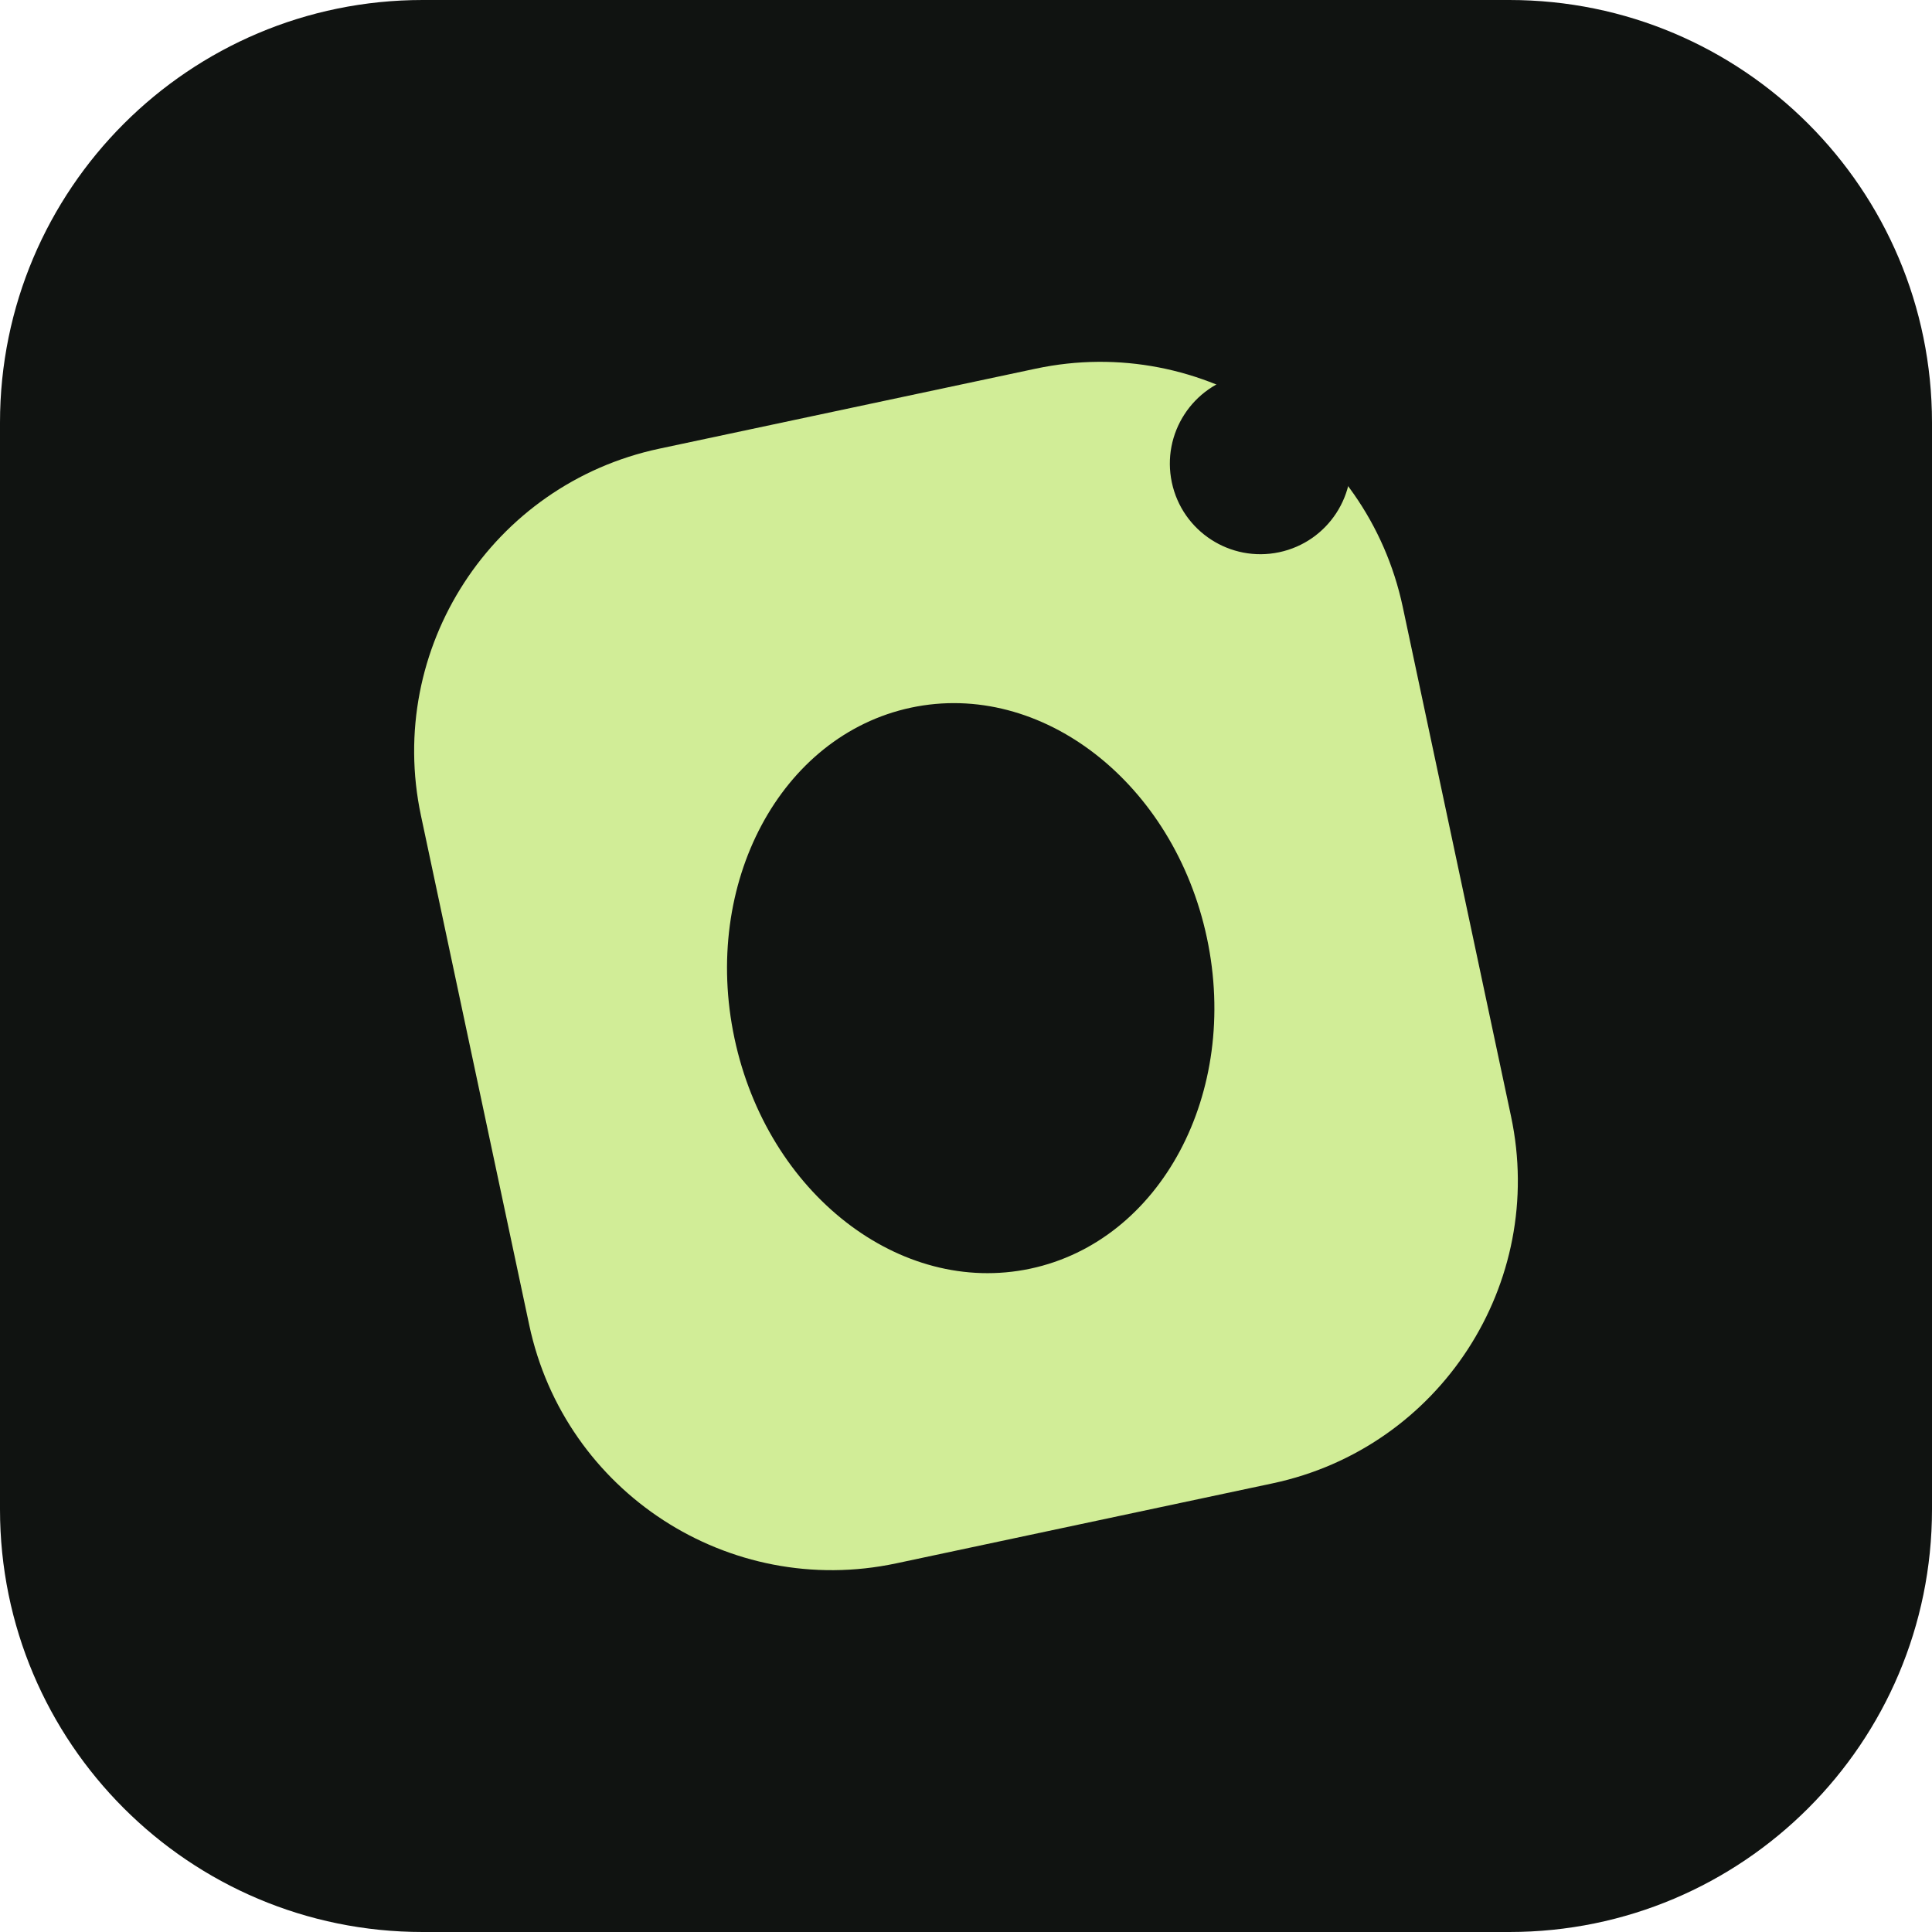
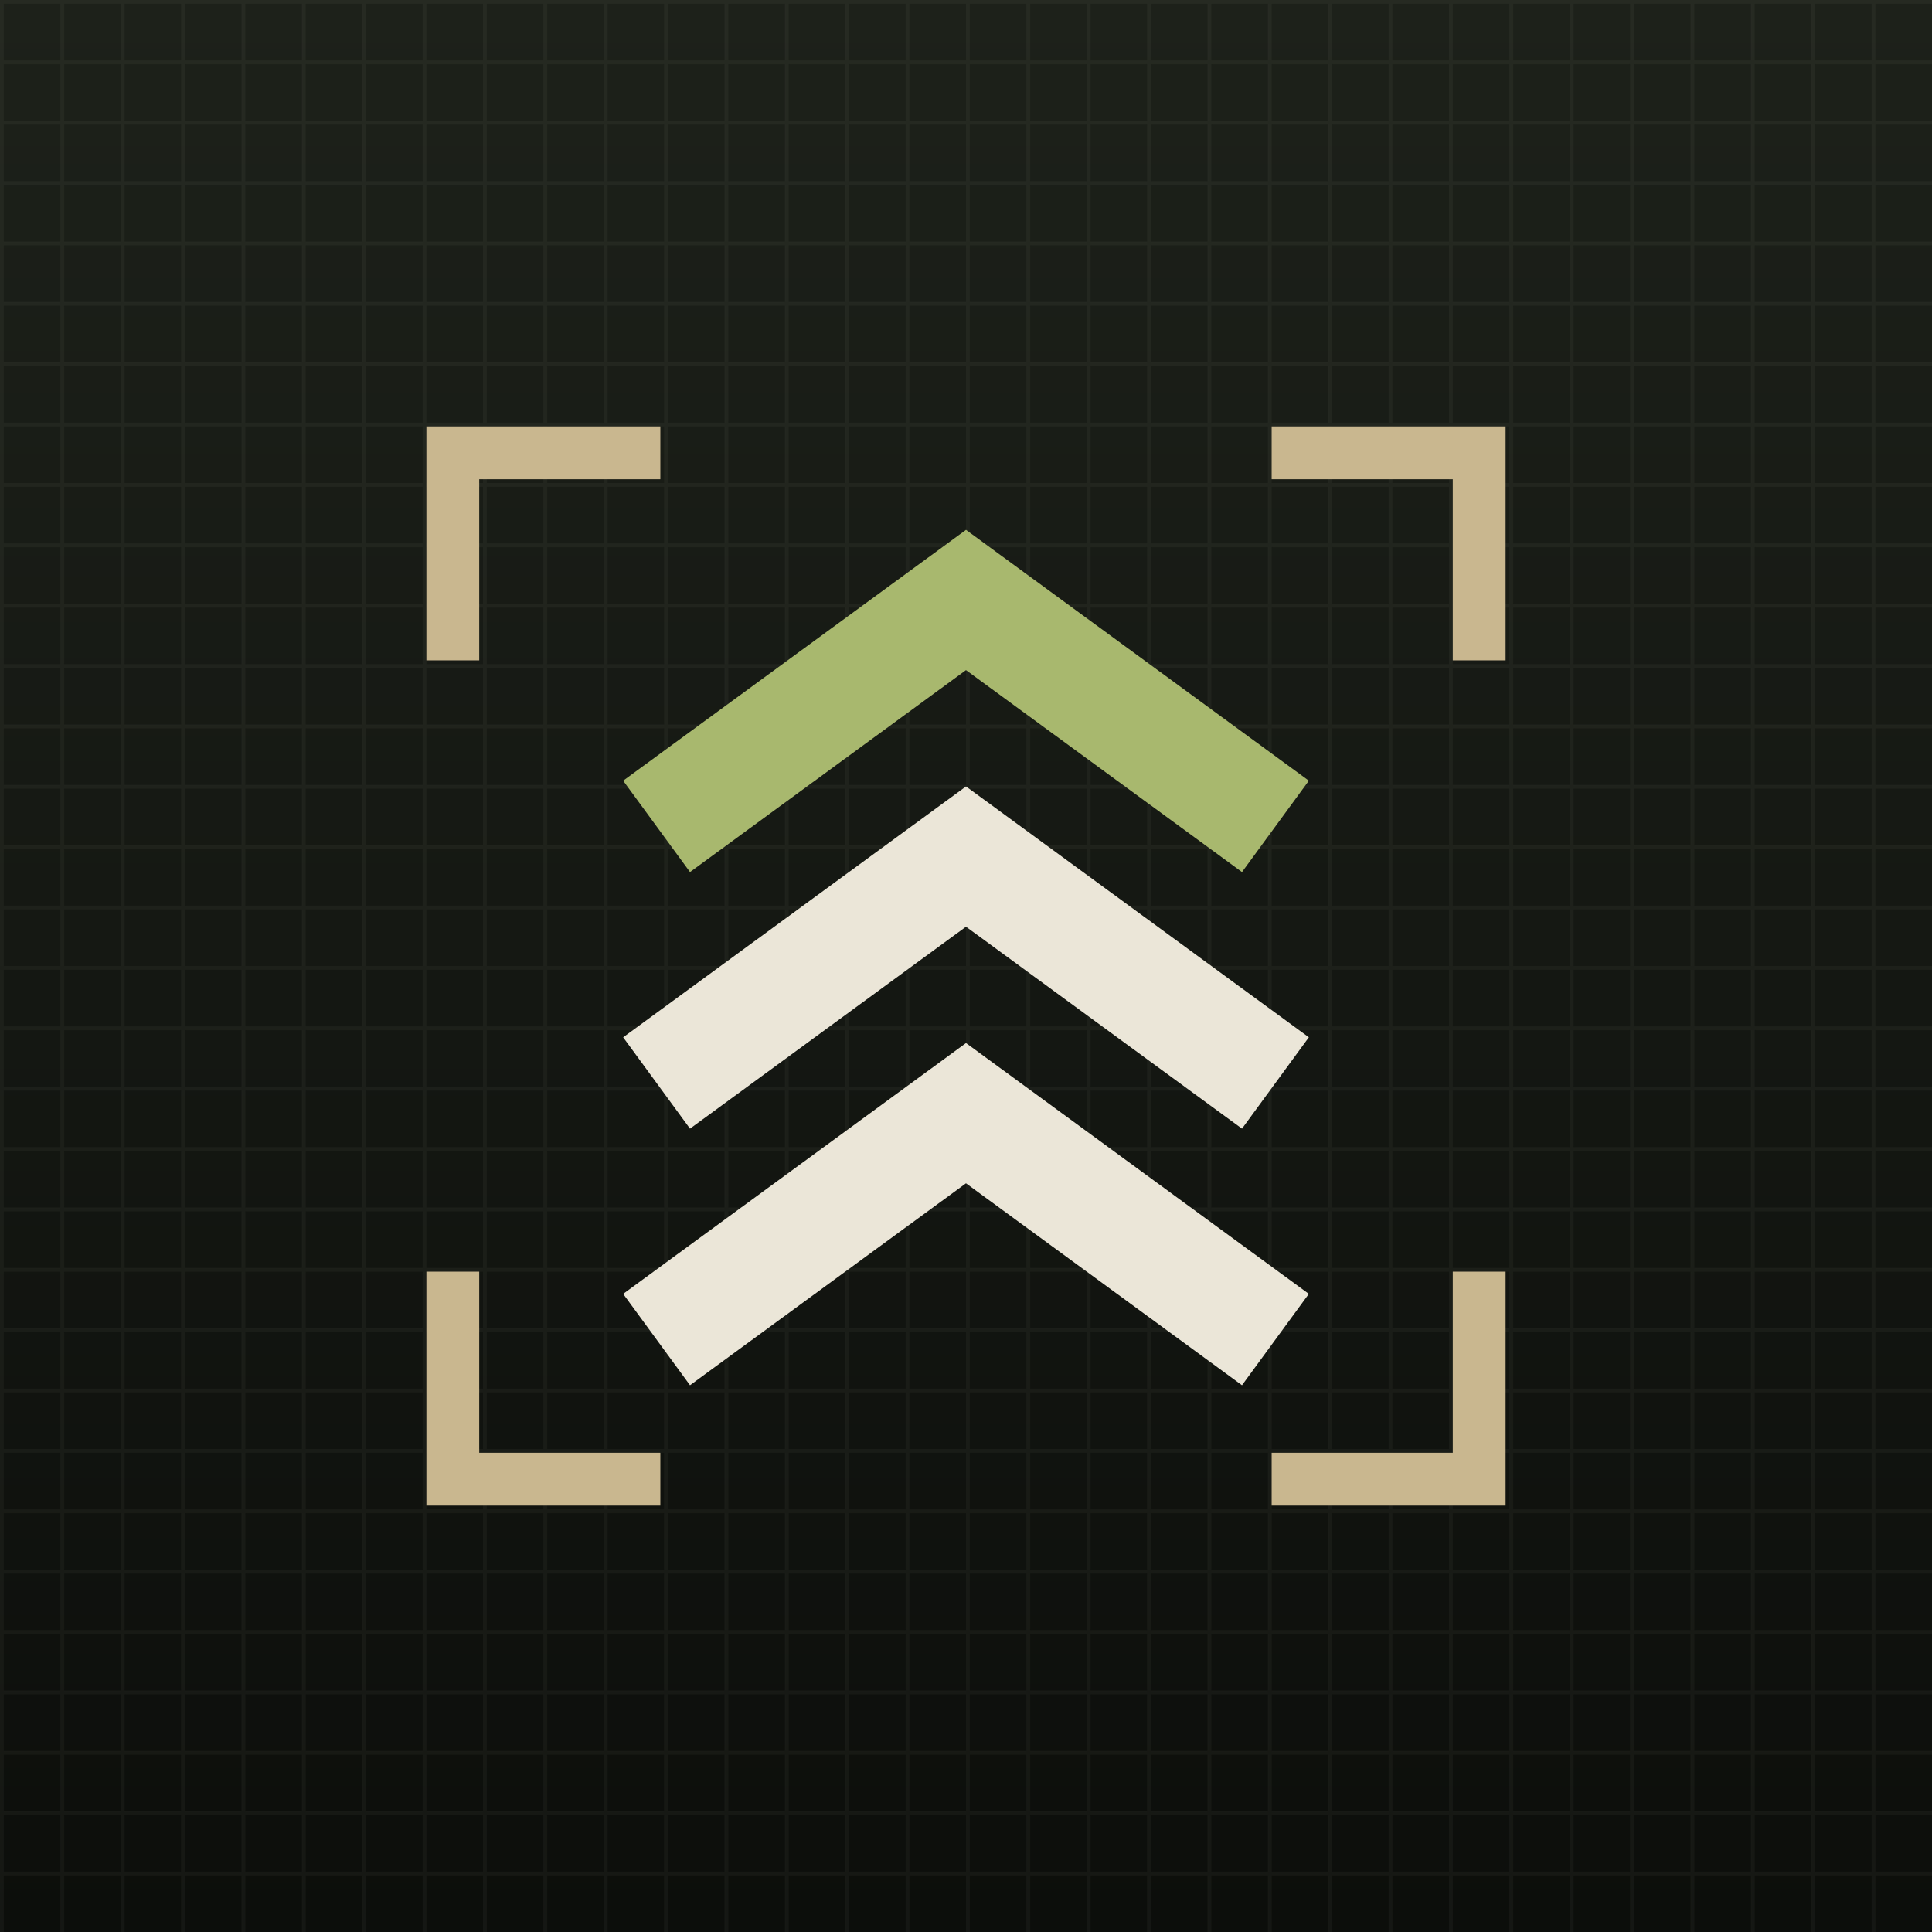
<svg xmlns="http://www.w3.org/2000/svg" viewBox="0 0 512 512">
-   <rect width="512" height="512" rx="112" fill="#101311" />
-   <g transform="translate(256 256) rotate(-12)">
-     <rect x="-133" y="-151" width="266" height="302" rx="82" fill="#d1ed97" />
-     <ellipse cy="6" rx="64" ry="76" fill="#101311" />
-     <circle cx="104" cy="-114" r="24" fill="#101311" />
+   <defs>
+     <linearGradient id="g" x1="0" y1="0" x2="0" y2="1">
+       <stop offset="0" stop-color="#1d211a" />
+       <stop offset="1" stop-color="#0c0e0b" />
+     </linearGradient>
+     <pattern id="r" width="16" height="16" patternUnits="userSpaceOnUse">
+       <path d="M0 .5H16M.5 0V16" stroke="#ebe6d8" stroke-opacity=".045" stroke-width="1" />
+     </pattern>
+   </defs>
+   <rect width="512" height="512" fill="url(#g)" />
+   <rect width="512" height="512" fill="url(#r)" />
+   <g fill="none" stroke="#c9b78f" stroke-width="14" stroke-linecap="square">
+     <path d="M120 168V120H168M344 120H392V168M392 344V392H344M168 392H120V344" />
+   </g>
+   <g fill="none" stroke-linejoin="miter" stroke-linecap="butt" stroke-width="30">
+     <path d="M174 219L256 159L338 219" stroke="#a8b86e" />
+     <path d="M174 287L256 227L338 287" stroke="#ebe6d8" />
+     <path d="M174 355L256 295L338 355" stroke="#ebe6d8" />
  </g>
</svg>
